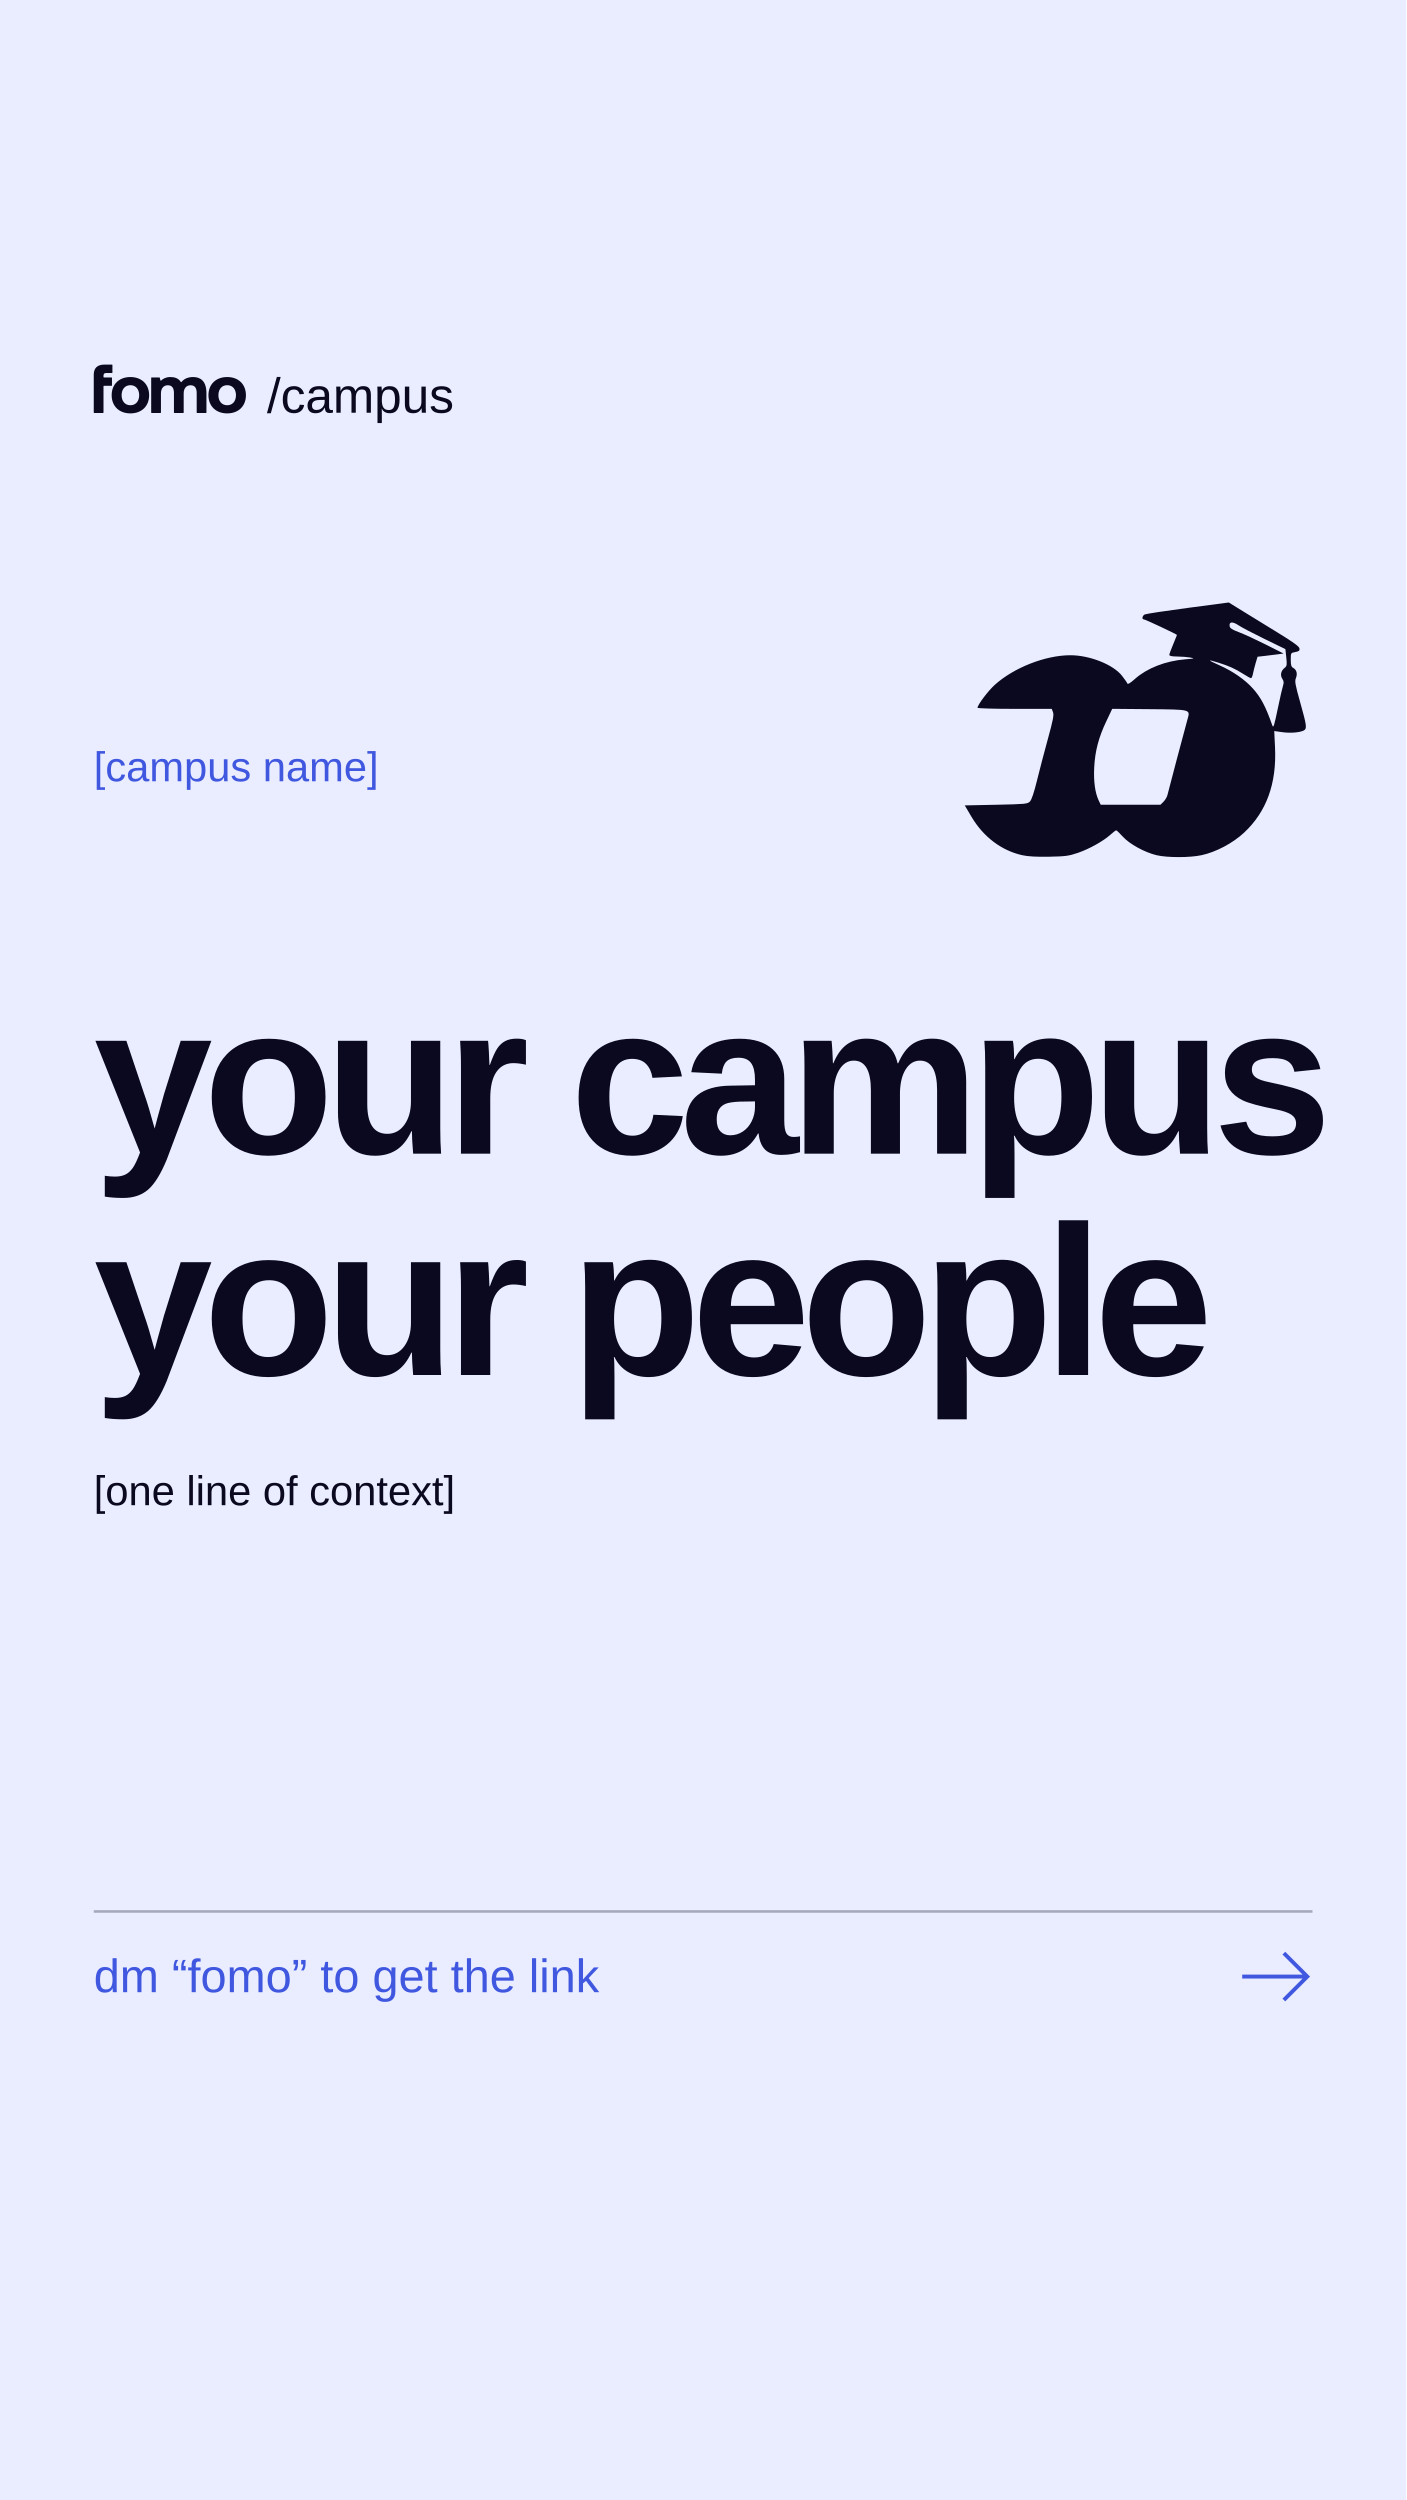
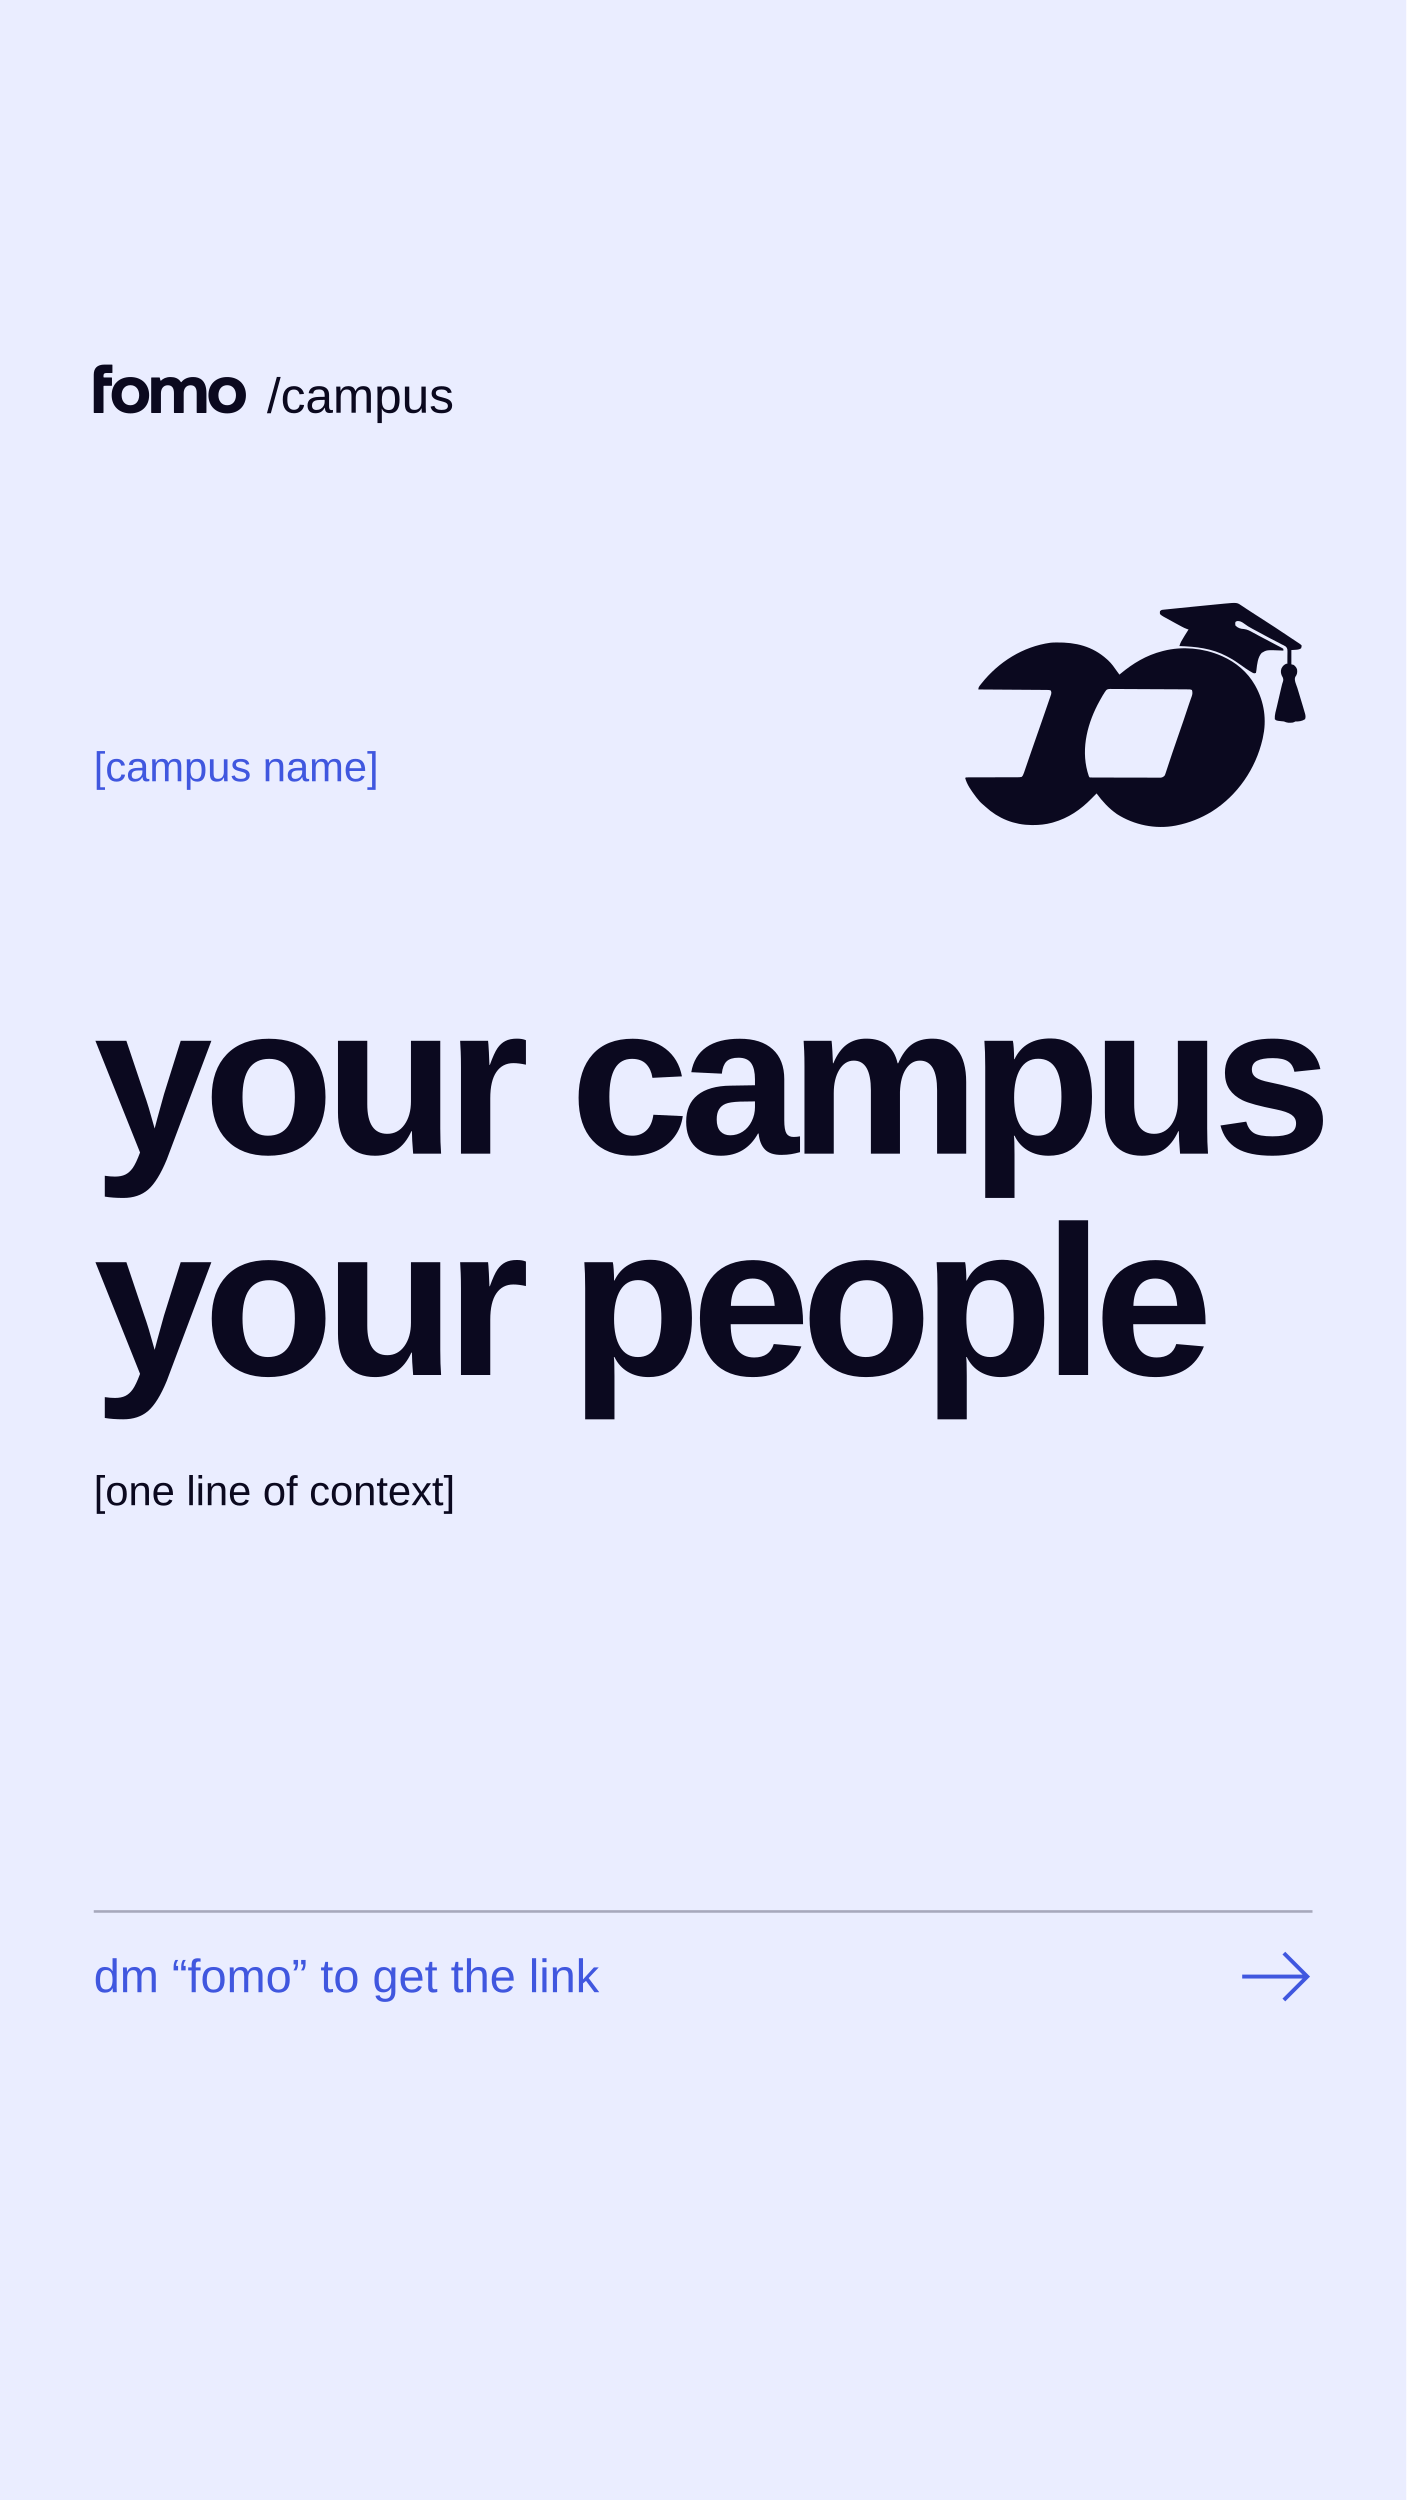
<svg xmlns="http://www.w3.org/2000/svg" xmlns:xlink="http://www.w3.org/1999/xlink" width="1080" height="1920" viewBox="0 0 1080 1920" role="img" aria-labelledby="title description">
  <defs>
    <style>text{font-family:Aeonik,Arial,sans-serif} .headline{font-size:164px;font-weight:700;letter-spacing:-7px} .label{font-size:32px;font-weight:500} .context{font-size:32px;font-weight:400}</style>
-     <symbol id="fomo-campus-mark" viewBox="0 0 277 209">
-       <path fill="currentColor" fill-rule="evenodd" d="M50.000,202.454 C33.705,198.818 19.538,188.090 10.253,172.354 L5.029,163.500 L29.489,163.000 C52.331,162.533 54.082,162.366 55.966,160.480 C57.311,159.134 59.166,153.631 61.529,143.980 C63.479,136.016 67.321,121.352 70.067,111.393 C74.100,96.764 74.866,92.778 74.054,90.643 L73.050,88.000 L44.025,88.000 C28.061,88.000 15.000,87.620 15.000,87.155 C15.000,84.902 23.310,73.879 28.577,69.146 C43.517,55.719 68.036,46.109 87.500,46.052 C102.601,46.008 121.019,53.288 127.932,62.034 C130.068,64.735 132.006,67.518 132.239,68.217 C132.507,69.020 134.620,67.729 137.974,64.713 C147.433,56.208 162.121,50.459 177.500,49.241 C184.793,48.664 185.146,48.542 181.500,47.861 C179.300,47.451 174.688,47.089 171.250,47.058 C166.932,47.018 165.008,46.614 165.027,45.750 C165.042,45.062 166.392,41.363 168.027,37.529 C169.662,33.695 171.000,30.400 171.000,30.207 C171.000,29.668 146.162,18.000 145.013,18.000 C143.327,18.000 143.878,15.133 145.750,14.166 C146.713,13.669 161.900,11.356 179.500,9.026 L211.500,4.790 L222.500,11.582 C228.550,15.318 240.925,22.925 250.000,28.486 C262.075,35.887 266.584,39.173 266.812,40.742 C267.067,42.496 266.477,43.008 263.562,43.554 C260.006,44.221 260.000,44.232 260.000,49.576 C260.000,53.844 260.392,55.139 261.932,55.964 C264.577,57.379 265.412,60.590 264.014,63.967 C263.006,66.401 263.472,69.011 267.423,83.051 C272.488,101.050 272.805,103.499 270.250,104.866 C267.154,106.523 259.669,107.120 253.291,106.219 L247.082,105.342 L247.691,118.089 C249.045,146.383 241.051,168.416 223.477,184.828 C214.722,193.004 201.645,199.940 190.303,202.424 C181.154,204.427 163.526,204.448 155.114,202.465 C145.752,200.258 133.808,193.693 128.583,187.881 C126.169,185.197 123.868,183.000 123.468,183.000 C123.069,183.000 121.062,184.519 119.007,186.375 C113.386,191.453 102.467,197.553 93.500,200.625 C86.454,203.039 83.772,203.397 71.000,203.635 C61.080,203.819 54.447,203.446 50.000,202.454 Z M160.505,160.586 C161.832,159.258 163.208,156.896 163.563,155.336 C164.261,152.261 177.252,103.223 179.227,96.207 C181.451,88.309 182.304,88.537 149.321,88.235 L120.360,87.970 L115.721,97.735 C109.729,110.347 106.933,121.000 106.271,133.746 C105.708,144.571 106.940,153.710 109.760,159.622 L111.370,163.000 L134.731,163.000 L158.091,163.000 L160.505,160.586 Z M250.034,86.896 C251.680,78.978 253.459,71.229 253.988,69.675 C254.713,67.543 254.566,66.268 253.391,64.474 C251.558,61.676 252.287,58.234 255.204,55.922 C256.976,54.518 257.119,53.620 256.495,47.800 L255.794,41.256 L239.647,33.406 C230.766,29.089 221.572,24.264 219.216,22.684 C214.490,19.516 211.678,19.728 212.180,23.213 C212.430,24.953 214.020,26.003 219.500,28.049 C223.350,29.486 232.777,33.823 240.449,37.688 L254.398,44.713 L249.949,45.317 C247.502,45.649 242.915,46.215 239.755,46.575 L234.009,47.229 L232.535,52.193 C231.725,54.923 230.772,58.697 230.419,60.579 C230.066,62.460 229.386,64.000 228.908,64.000 C228.430,64.000 225.645,62.468 222.718,60.597 C216.518,56.630 211.811,54.499 203.500,51.895 C194.387,49.040 194.604,49.632 204.245,53.924 C214.738,58.595 224.093,65.085 230.327,72.018 C236.619,79.017 240.381,86.148 245.558,100.893 C246.418,103.343 246.979,101.588 250.034,86.896 Z" />
+     <symbol id="fomo-campus-mark" viewBox="0 0 620 415">
+       <g fill="currentColor" fill-rule="evenodd">
+         <path d="M0 0 C0.381 0.25 0.381 0.25 2.306 1.515 C3.878 2.55 5.442 3.598 6.998 4.657 C9.732 6.515 12.509 8.298 15.292 10.079 C17.399 11.43 19.495 12.796 21.59 14.164 C24.88 16.307 28.187 18.422 31.504 20.523 C49.106 31.686 66.441 43.242 83.757 54.843 C87.17 57.13 90.585 59.413 94.013 61.676 C94.574 62.047 95.136 62.418 95.714 62.8 C97.17 63.763 98.628 64.722 100.087 65.682 C102.25 67.187 102.25 67.187 104.25 69.188 C104.125 71.688 104.125 71.688 103.25 74.188 C99.92 76.466 96.412 76.605 92.5 76.812 C91.469 76.874 91.469 76.874 86.25 77.188 C86.25 85.438 86.25 93.688 86.25 102.188 C87.57 102.517 88.89 102.847 90.25 103.188 C93.186 105.388 95.078 107.671 96.25 111.188 C96.961 116.546 96.293 120.019 93.027 124.352 C90.708 129.829 95.015 138.1 96.688 143.375 C99.934 153.769 103.084 164.192 106.126 174.648 C106.582 176.211 107.043 177.773 107.508 179.334 C108.163 181.539 108.804 183.747 109.441 185.957 C109.64 186.614 109.838 187.272 110.043 187.949 C111.102 191.689 111.539 194.473 110.25 198.188 C104.979 201.712 99.412 202.434 93.25 202.188 C92.944 202.349 92.944 202.349 91.395 203.164 C88.732 204.435 86.752 204.454 83.812 204.438 C82.886 204.443 81.959 204.448 81.004 204.453 C78.072 204.17 75.954 203.315 73.25 202.188 C71.039 201.879 71.039 201.879 68.875 201.75 C59.926 200.789 59.926 200.789 57.25 198.188 C56.676 190.935 59.254 183.051 60.902 176.047 C61.166 174.91 61.428 173.773 61.691 172.635 C62.238 170.271 62.788 167.908 63.343 165.546 C64.049 162.533 64.748 159.518 65.444 156.502 C66.114 153.6 66.79 150.698 67.465 147.797 C67.589 147.259 67.589 147.259 68.219 144.539 C70.17 136.237 70.17 136.237 71.436 132.618 C72.439 129.624 72.221 128.175 71.25 125.188 C70.734 124.259 70.219 123.331 69.688 122.375 C67.648 117.853 67.231 113.939 68.977 109.227 C71.014 105.3 73.119 103.036 77.25 101.188 C77.91 101.188 78.57 101.188 79.25 101.188 C79.33 97.308 79.35 93.434 79.317 89.554 C79.314 88.237 79.327 86.92 79.356 85.603 C79.581 74.805 79.581 74.805 76.586 71.166 C74.22 69.539 71.868 68.365 69.25 67.188 C67.39 66.189 65.532 65.186 63.676 64.18 C62.166 63.406 60.657 62.632 59.143 61.865 C56.393 60.469 53.652 59.054 50.91 57.641 C50.353 57.354 49.796 57.067 49.223 56.772 C41.778 52.927 34.443 48.882 27.102 44.844 C24.172 43.233 21.236 41.643 18.273 40.094 C12.833 37.246 7.855 34.277 3.02 30.48 C-0.601 27.835 -4.037 26.039 -8.625 26.438 C-10.75 27.188 -10.75 27.188 -11.75 28.188 C-12.125 31 -12.125 31 -11.75 34.188 C-7.513 38.673 -2.735 40.104 3.273 40.398 C9.259 41.042 13.924 43.743 19.125 46.625 C20.657 47.45 22.189 48.275 23.722 49.099 C25.262 49.929 26.798 50.767 28.334 51.605 C31.714 53.44 35.119 55.223 38.531 56.998 C41.6 58.598 44.657 60.22 47.714 61.844 C50.058 63.086 52.407 64.318 54.756 65.549 C57.322 66.898 59.879 68.263 62.438 69.625 C62.925 69.879 62.925 69.879 65.395 71.166 C66.289 71.646 67.184 72.126 68.105 72.621 C68.906 73.044 69.707 73.468 70.532 73.904 C71.099 74.328 71.666 74.751 72.25 75.188 C72.25 76.177 72.25 77.168 72.25 78.188 C71.151 78.125 70.052 78.063 68.92 77.999 C43.085 76.883 43.085 76.883 34.25 82.188 C27.439 89.664 26.212 102.172 25.144 111.841 C24.906 113.925 24.906 113.925 24.25 117.188 C21.25 118.188 21.25 118.188 18.527 116.992 C17.406 116.363 16.294 115.718 15.188 115.062 C14.58 114.71 13.972 114.357 13.346 113.994 C8.089 110.861 3.173 107.315 -1.75 103.688 C-9.148 98.237 -16.625 93.466 -24.75 89.188 C-25.316 88.881 -25.883 88.575 -26.466 88.259 C-52.526 74.198 -80.598 71.188 -109.75 70.188 C-108.162 64.183 -104.98 59.26 -101.75 54 C-101.203 53.098 -100.657 52.197 -100.094 51.268 C-95.861 44.3 -95.861 44.3 -93.75 41.188 C-94.612 40.923 -95.473 40.659 -96.361 40.387 C-99.744 39.256 -102.842 37.695 -105.969 35.992 C-106.545 35.683 -107.121 35.375 -107.714 35.056 C-109.562 34.063 -111.406 33.063 -113.25 32.062 C-114.516 31.379 -115.782 30.696 -117.048 30.013 C-123.518 26.517 -129.979 23.004 -136.375 19.375 C-136.646 19.222 -136.646 19.222 -138.018 18.447 C-140.228 17.172 -141.932 16.005 -143.75 14.188 C-144 11.688 -144 11.688 -143.75 9.188 C-141.368 6.806 -140.56 6.841 -137.29 6.505 C-136.35 6.404 -135.41 6.303 -134.442 6.199 C-133.924 6.148 -133.924 6.148 -131.301 5.891 C-130.209 5.776 -129.117 5.662 -127.991 5.545 C-124.98 5.23 -121.968 4.927 -118.955 4.627 C-116.426 4.374 -113.899 4.115 -111.371 3.855 C-103.213 3.02 -95.052 2.208 -86.891 1.4 C-84.737 1.186 -82.584 0.972 -80.43 0.757 C-71.143 -0.17 -61.855 -1.084 -52.566 -1.986 C-50.513 -2.186 -48.46 -2.388 -46.408 -2.591 C-43.148 -2.912 -39.887 -3.226 -36.627 -3.536 C-34.875 -3.703 -33.123 -3.877 -31.372 -4.051 C-8.751 -6.169 -8.751 -6.169 0 0 Z " fill="currentColor" transform="translate(496.75,16.8125)" id="graduation-cap" />
+         <path d="M0 0 C0.334 -0.005 0.334 -0.005 2.026 -0.03 C35.306 -0.419 64.488 6.477 89.801 29.238 C90.184 29.581 90.184 29.581 92.125 31.312 C98.284 37.128 102.994 43.789 107.761 50.741 C109.059 52.61 110.417 54.431 111.801 56.238 C112.456 55.693 113.11 55.148 113.785 54.586 C135.692 36.436 158.906 22.309 186.801 15.238 C187.536 15.044 188.272 14.849 189.029 14.648 C222.008 6.26 258.766 9.745 289.801 23.238 C290.489 23.536 291.178 23.833 291.887 24.14 C315.49 34.578 335.991 51.705 348.801 74.238 C349.161 74.872 349.521 75.506 349.893 76.159 C365.526 104.281 369.958 135.83 362.801 167.238 C362.629 167.999 362.458 168.76 362.281 169.544 C350.348 221.049 318.521 267.61 273.594 295.941 C254.204 307.791 234.057 315.773 211.801 320.238 C211.502 320.298 211.502 320.298 209.992 320.602 C174.894 327.278 137.487 319.563 107.488 300.426 C93.103 290.303 82.155 278.326 71.801 264.238 C68.857 267.165 65.943 270.117 63.051 273.094 C43.793 292.806 22.475 307.371 -4.262 314.988 C-4.609 315.088 -4.609 315.088 -6.369 315.591 C-17.371 318.551 -28.393 319.631 -39.762 319.613 C-40.365 319.613 -40.969 319.612 -41.591 319.612 C-72.15 319.486 -100.351 308.257 -122.715 287.512 C-124.06 286.281 -125.416 285.061 -126.829 283.909 C-131.425 280.147 -135.019 276.047 -138.574 271.301 C-138.854 270.931 -138.854 270.931 -140.267 269.058 C-147.312 259.582 -155.16 248.829 -158.199 237.238 C-157.199 236.238 -157.199 236.238 -155.554 236.114 C-155.195 236.114 -155.195 236.114 -153.379 236.114 C-152.557 236.111 -151.735 236.109 -150.889 236.106 C-149.981 236.108 -149.073 236.11 -148.137 236.112 C-147.662 236.111 -147.662 236.111 -145.255 236.107 C-143.182 236.103 -141.109 236.101 -139.036 236.1 C-134.637 236.097 -130.239 236.075 -125.84 236.055 C-117.64 236.017 -109.441 235.985 -101.241 235.988 C-95.547 235.99 -89.853 235.965 -84.159 235.926 C-81.984 235.915 -79.81 235.914 -77.635 235.922 C-74.596 235.931 -71.559 235.91 -68.52 235.882 C-67.616 235.892 -66.712 235.902 -65.781 235.913 C-63.48 235.874 -61.431 235.795 -59.199 235.238 C-57.222 232.975 -57.222 232.975 -56.199 230.238 C-56.049 229.877 -56.049 229.877 -55.287 228.046 C-55.034 227.307 -54.781 226.568 -54.52 225.807 C-54.225 224.954 -53.929 224.101 -53.625 223.222 C-53.313 222.303 -53.001 221.384 -52.68 220.438 C-52.345 219.467 -52.01 218.496 -51.665 217.495 C-50.567 214.307 -49.477 211.116 -48.387 207.926 C-47.618 205.689 -46.848 203.452 -46.078 201.216 C-45.688 200.085 -45.299 198.955 -44.91 197.824 C-44.717 197.263 -44.523 196.703 -44.324 196.125 C-43.737 194.417 -43.149 192.708 -42.562 191 C-39.445 181.928 -36.273 172.877 -33.085 163.829 C-30.438 156.305 -27.818 148.772 -25.199 141.238 C-25.01 140.693 -25.01 140.693 -24.05 137.935 C-21.733 131.275 -19.426 124.611 -17.137 117.941 C-16.101 114.925 -15.062 111.911 -14.015 108.9 C-12.847 105.543 -11.696 102.18 -10.547 98.816 C-10.192 97.805 -9.838 96.793 -9.473 95.751 C-9.315 95.284 -9.315 95.284 -8.516 92.923 C-8.236 92.111 -7.956 91.299 -7.668 90.462 C-7.144 87.979 -7.261 86.586 -8.199 84.238 C-10.694 82.991 -12.393 83.1 -15.185 83.08 C-16.24 83.07 -17.294 83.06 -18.381 83.05 C-19.554 83.044 -20.727 83.039 -21.901 83.033 C-23.133 83.023 -24.364 83.013 -25.596 83.003 C-28.945 82.976 -32.294 82.955 -35.643 82.935 C-39.141 82.913 -42.639 82.886 -46.137 82.859 C-52.764 82.809 -59.39 82.764 -66.016 82.721 C-73.559 82.672 -81.102 82.617 -88.645 82.561 C-104.163 82.447 -119.681 82.341 -135.199 82.238 C-135.199 78.256 -133.316 76.355 -130.949 73.363 C-130.725 73.077 -130.725 73.077 -129.591 71.629 C-99.67 33.987 -57.047 7.132 -9.063 0.45 C-6.043 0.107 -3.037 0.037 0 0 Z M85.796 87.473 C85.467 88.055 85.139 88.638 84.801 89.238 C84.204 90.127 83.608 91.016 82.993 91.931 C81.328 94.816 79.668 97.702 78.051 100.613 C77.748 101.154 77.446 101.696 77.135 102.253 C56.446 139.508 44.401 184.136 55.855 226.273 C58.318 234.756 58.318 234.756 59.801 236.238 C61.436 236.341 63.077 236.373 64.716 236.379 C65.248 236.382 65.248 236.382 67.94 236.396 C69.13 236.397 70.319 236.398 71.509 236.399 C72.754 236.404 73.999 236.409 75.244 236.414 C78.634 236.428 82.025 236.434 85.415 236.438 C87.533 236.441 89.65 236.446 91.767 236.45 C98.388 236.464 105.009 236.473 111.629 236.477 C119.278 236.482 126.927 236.499 134.576 236.528 C140.483 236.55 146.39 236.56 152.298 236.561 C155.828 236.562 159.358 236.568 162.889 236.586 C166.21 236.602 169.532 236.605 172.854 236.596 C174.073 236.595 175.292 236.599 176.511 236.609 C178.175 236.622 179.84 236.614 181.505 236.606 C181.971 236.607 181.971 236.607 184.328 236.61 C187.274 236.167 188.63 235.243 190.801 233.238 C191.826 231.269 191.826 231.269 192.577 228.99 C192.87 228.127 193.162 227.263 193.463 226.373 C193.766 225.431 194.07 224.49 194.383 223.52 C194.714 222.531 195.045 221.542 195.385 220.524 C196.286 217.828 197.174 215.128 198.058 212.427 C198.991 209.588 199.939 206.754 200.887 203.919 C201.273 202.767 201.658 201.614 202.044 200.462 C202.235 199.888 202.427 199.315 202.624 198.725 C203.21 196.972 203.793 195.219 204.377 193.465 C207.713 183.444 211.177 173.469 214.683 163.506 C220.927 145.762 227.018 127.969 232.861 110.088 C233.957 106.744 235.087 103.418 236.28 100.107 C236.399 99.771 236.399 99.771 237.001 98.067 C237.451 96.798 237.911 95.532 238.385 94.271 C239.795 90.248 239.98 87.345 238.801 83.238 C236.124 81.9 234.056 82.094 231.058 82.071 C230.464 82.065 229.871 82.059 229.259 82.053 C227.261 82.035 225.264 82.024 223.267 82.014 C221.838 82.002 220.409 81.991 218.98 81.979 C214.279 81.943 209.579 81.917 204.879 81.895 C204.079 81.891 203.28 81.887 202.456 81.883 C194.917 81.846 187.378 81.815 179.839 81.793 C170.194 81.766 160.549 81.715 150.904 81.633 C144.124 81.577 137.344 81.548 130.563 81.539 C126.512 81.533 122.463 81.515 118.413 81.468 C114.601 81.424 110.79 81.413 106.977 81.428 C105.58 81.428 104.183 81.416 102.786 81.39 C90.014 81.172 90.014 81.172 85.796 87.473 Z " fill="currentColor" transform="translate(170.1992,80.76172)" id="fomo-eyes" />
+       </g>
    </symbol>
    <symbol id="fomo-wordmark" viewBox="0 0 352 113" fill="none">
      <path d="M0.003 23.325C0.003 8.468 7.991 0 24.923 0H42.105C42.675 0 43.134 0.46 43.134 1.029V18.462C43.134 19.031 42.675 19.49 42.105 19.49H28.757C24.443 19.49 22.526 21.408 22.526 25.561V28.685C22.526 29.255 22.985 29.714 23.555 29.714H41.076C41.646 29.714 42.105 30.174 42.105 30.743V48.014C42.105 48.584 41.646 49.043 41.076 49.043H23.555C22.985 49.043 22.526 49.503 22.526 50.072V110.797C22.526 111.366 22.066 111.826 21.497 111.826H1.029C0.46 111.826 0 111.366 0 110.797V23.325H0.003Z" fill="currentColor" />
      <path d="M41.381 70.769C41.381 45.528 58.636 28.757 84.673 28.757C110.711 28.757 127.965 45.531 127.965 70.769C127.965 96.008 110.711 112.782 84.673 112.782C58.636 112.782 41.381 96.008 41.381 70.769ZM104.959 70.769C104.959 57.192 97.291 47.606 84.67 47.606C72.049 47.606 64.384 57.192 64.384 70.769C64.384 84.347 72.052 93.933 84.67 93.933C97.287 93.933 104.959 84.347 104.959 70.769Z" fill="currentColor" />
      <path d="M260.369 65.978V110.796C260.369 111.366 259.909 111.825 259.34 111.825H238.872C238.302 111.825 237.843 111.366 237.843 110.796V65.817C237.843 53.995 233.371 47.767 223.785 47.767C214.199 47.767 207.491 54.794 207.81 67.415V110.796C207.81 111.366 207.35 111.825 206.781 111.825H186.313C185.744 111.825 185.284 111.366 185.284 110.796V65.817C185.284 53.995 180.812 47.767 171.065 47.767C161.318 47.767 155.251 55.117 155.251 66.616V110.796C155.251 111.366 154.792 111.825 154.222 111.825H133.754C133.185 111.825 132.725 111.366 132.725 110.796V30.746C132.725 30.177 133.185 29.717 133.754 29.717H151.571C152.044 29.717 152.456 30.039 152.569 30.495L154.088 36.58C154.246 37.211 155.028 37.447 155.501 37.002C160.183 32.615 166.476 28.757 177.451 28.757C186.961 28.757 195.882 31.703 201.246 40.284C201.565 40.791 202.281 40.836 202.652 40.362C208.307 33.136 217.317 28.757 229.687 28.757C245.662 28.757 260.358 37.063 260.358 65.978H260.369Z" fill="currentColor" />
      <path d="M265.029 70.769C265.029 45.528 282.284 28.757 308.321 28.757C334.359 28.757 351.613 45.531 351.613 70.769C351.613 96.008 334.359 112.782 308.321 112.782C282.284 112.782 265.029 96.008 265.029 70.769ZM328.607 70.769C328.607 57.192 320.939 47.606 308.318 47.606C295.697 47.606 288.032 57.192 288.032 70.769C288.032 84.347 295.7 93.933 308.318 93.933C320.935 93.933 328.607 84.347 328.607 70.769Z" fill="currentColor" />
    </symbol>
  </defs>
  <g id="background">
    <rect width="1080" height="1920" fill="#EAEDFF" />
  </g>
  <g id="brand" color="#0B091F">
    <use href="#fomo-wordmark" xlink:href="#fomo-wordmark" x="72" y="280" width="117" height="37.560" />
    <text x="205" y="317" fill="#0B091F" font-size="38" font-weight="500">/campus</text>
-     <use href="#fomo-campus-mark" xlink:href="#fomo-campus-mark" x="736" y="458" width="272" height="205.227" />
+     <use href="#fomo-campus-mark" xlink:href="#fomo-campus-mark" x="736" y="458" width="272" height="182.065" />
  </g>
  <g id="editable-message">
    <text x="72" y="600" class="label" fill="#4057DF">[campus name]</text>
    <text x="72" y="886" class="headline" fill="#0B091F">your campus</text>
    <text x="72" y="1056" class="headline" fill="#0B091F">your people</text>
    <text x="72" y="1156" class="context" fill="#0B091F">[one line of context]</text>
  </g>
  <g id="editable-call-to-action">
    <path d="M72 1468 H1008" stroke="#0B091F" stroke-opacity=".3" stroke-width="2" />
    <text x="72" y="1530" fill="#4057DF" font-size="36" font-weight="500">dm “fomo” to get the link</text>
    <path d="M954 1518 H1004 M986 1500 L1004 1518 L986 1536" fill="none" stroke="#4057DF" stroke-width="3" />
  </g>
</svg>
